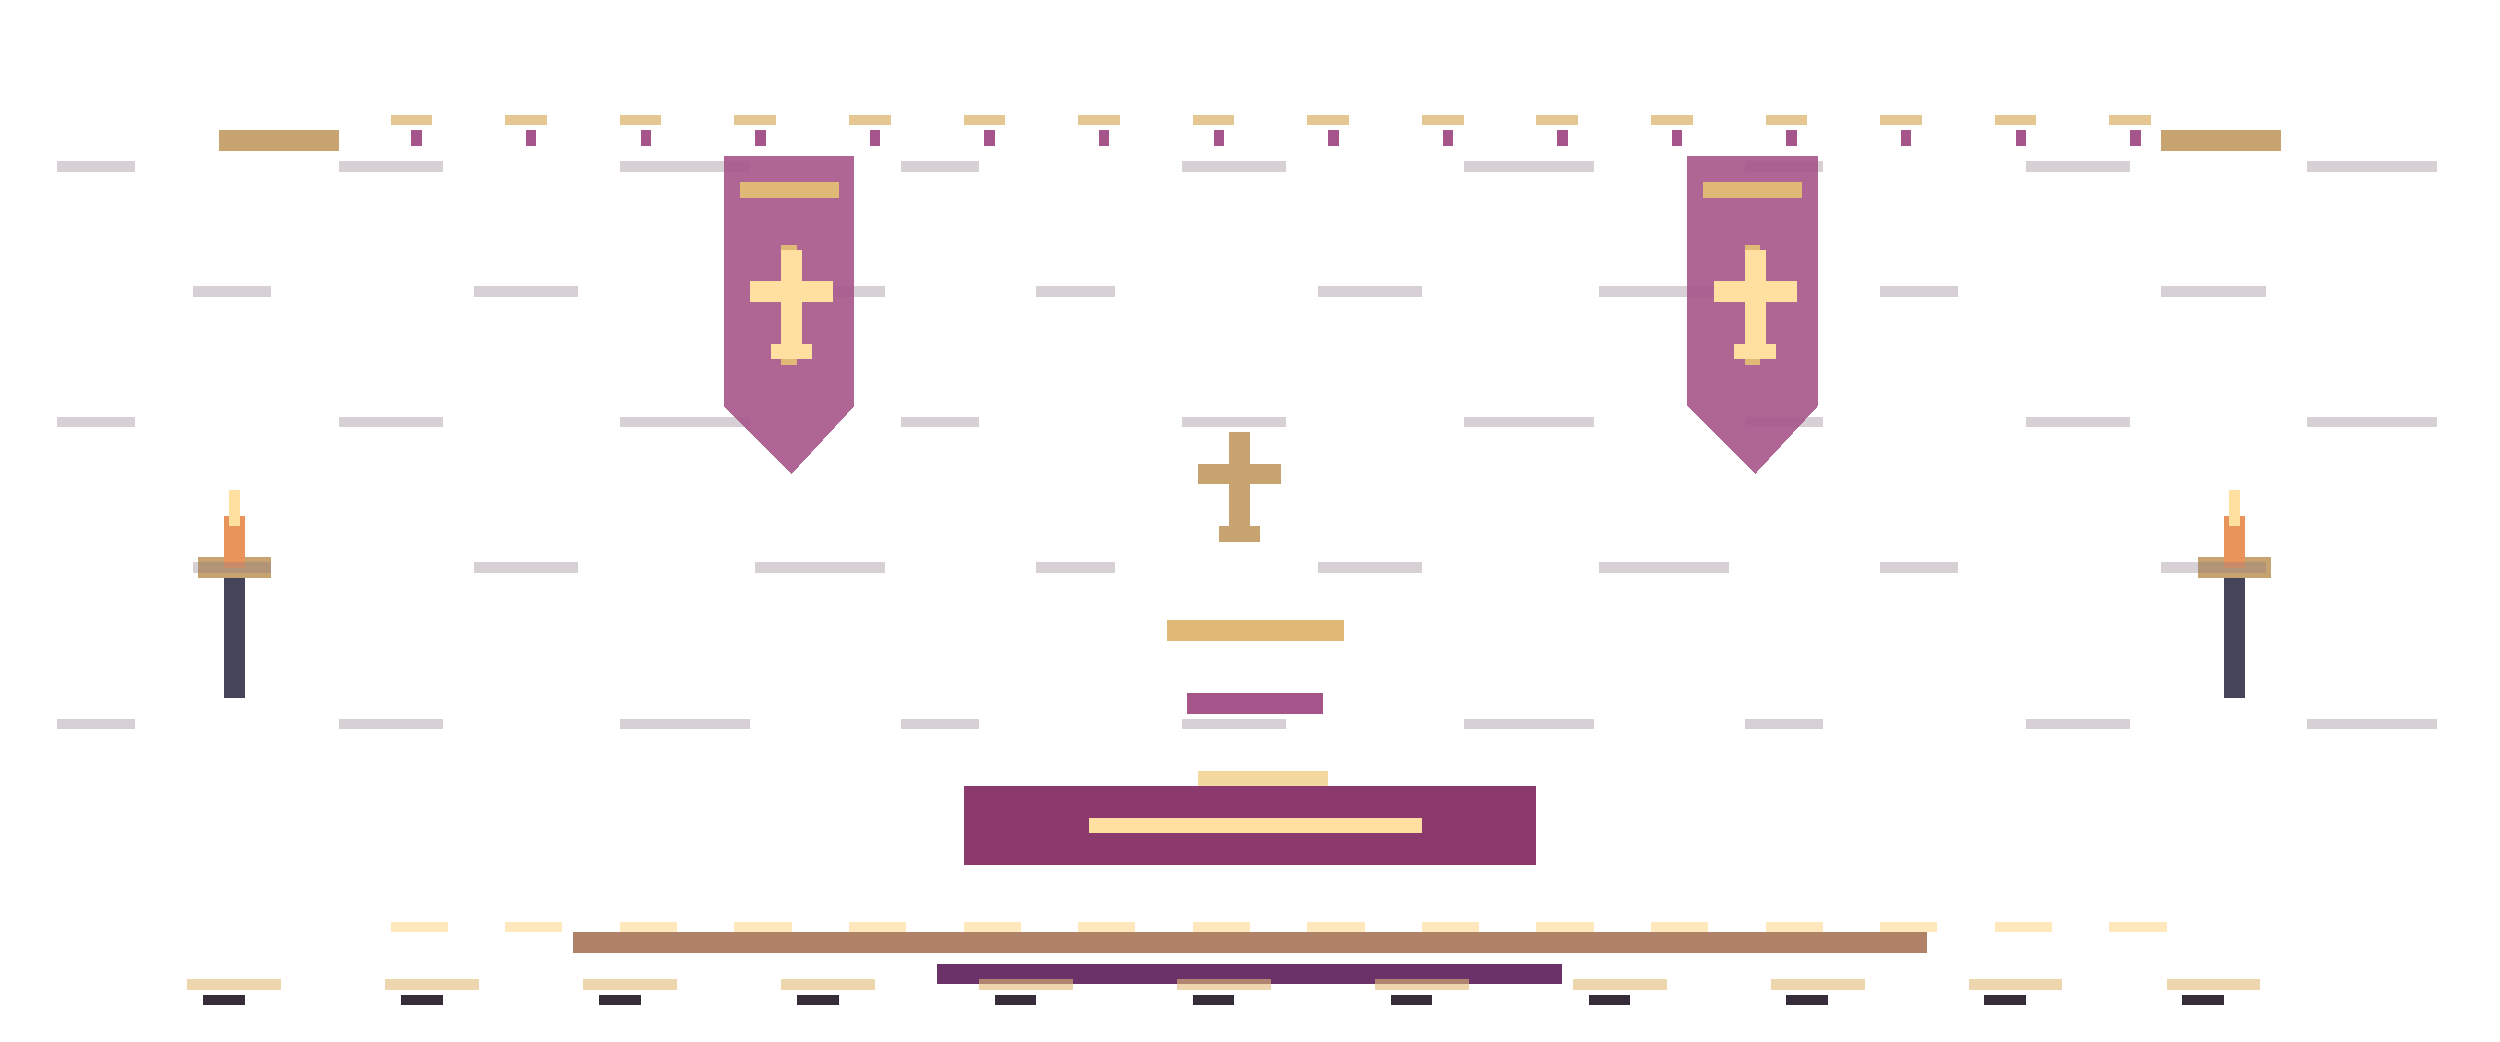
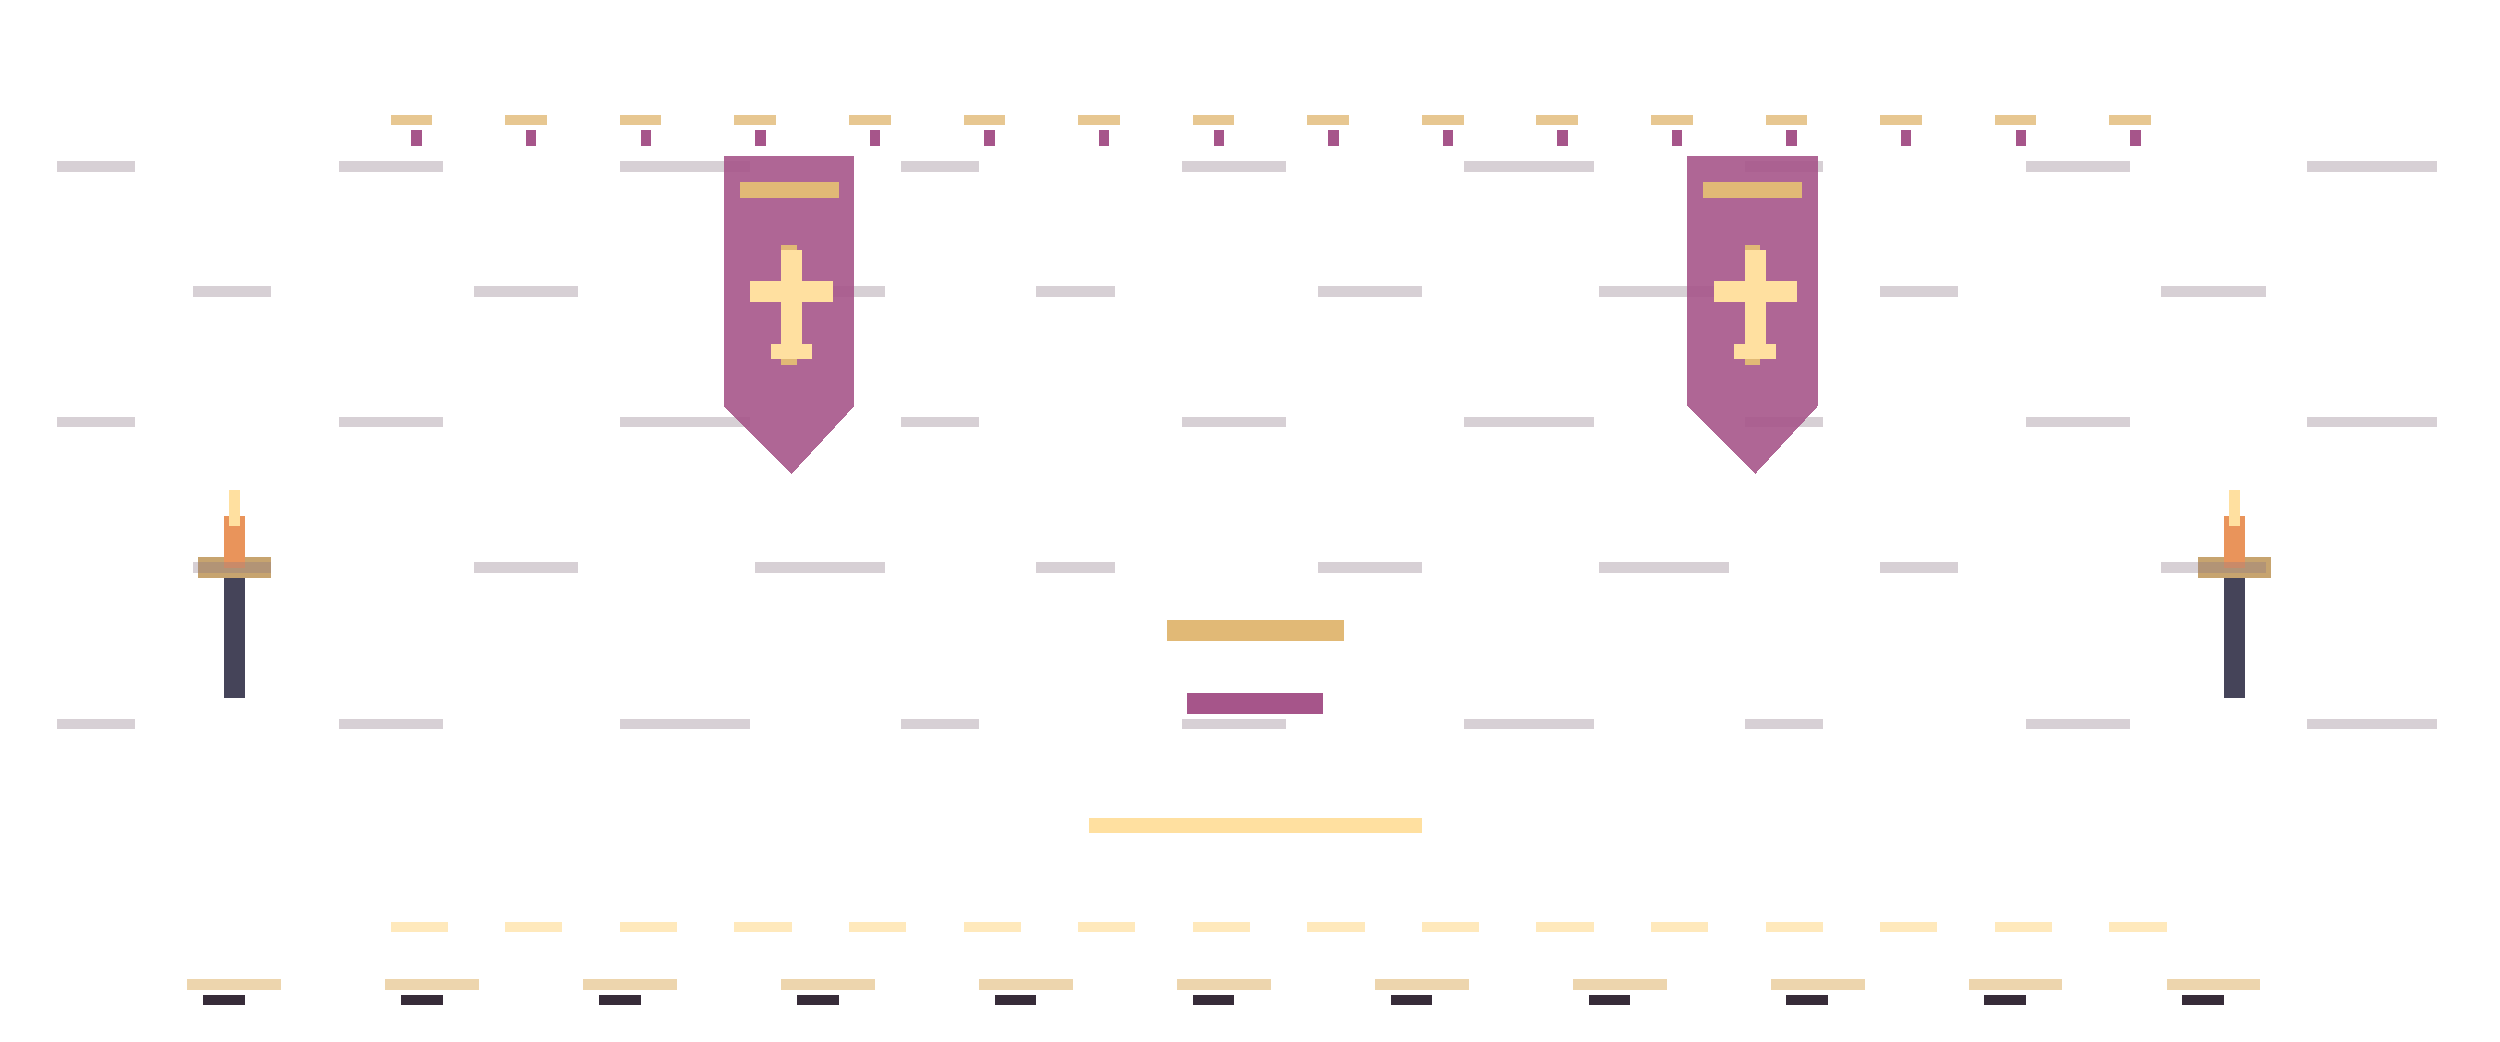
<svg xmlns="http://www.w3.org/2000/svg" viewBox="0 0 480 200" shape-rendering="crispEdges">
-   <path d="M42 25h23v4H42zM415 25h23v4h-23z" fill="#c7a46f" />
-   <rect x="110" y="179" width="260" height="4" fill="#b08267" />
-   <rect x="180" y="185" width="120" height="4" fill="#6b326a" />
-   <rect x="236" y="83" width="4" height="18" fill="#c7a46f" />
-   <rect x="230" y="89" width="16" height="4" fill="#c7a46f" />
-   <rect x="234" y="101" width="8" height="3" fill="#c7a46f" />
-   <rect x="185" y="151" width="110" height="15" fill="#8c396e" />
-   <rect x="230" y="148" width="25" height="3" fill="#f3d9a0" />
  <rect x="43" y="107" width="4" height="27" fill="#454459" />
  <rect x="38" y="107" width="14" height="4" fill="#c7a46f" />
  <rect x="43" y="99" width="4" height="10" fill="#e9945b" />
  <rect x="44" y="94" width="2" height="7" fill="#ffe0a0" />
  <rect x="427" y="107" width="4" height="27" fill="#454459" />
  <rect x="422" y="107" width="14" height="4" fill="#c7a46f" />
  <rect x="427" y="99" width="4" height="10" fill="#e9945b" />
  <rect x="428" y="94" width="2" height="7" fill="#ffe0a0" />
  <rect x="11" y="31" width="15" height="2" fill="#8b7583" opacity=".34" />
  <rect x="65" y="31" width="20" height="2" fill="#8b7583" opacity=".34" />
  <rect x="119" y="31" width="25" height="2" fill="#8b7583" opacity=".34" />
  <rect x="173" y="31" width="15" height="2" fill="#8b7583" opacity=".34" />
  <rect x="227" y="31" width="20" height="2" fill="#8b7583" opacity=".34" />
  <rect x="281" y="31" width="25" height="2" fill="#8b7583" opacity=".34" />
  <rect x="335" y="31" width="15" height="2" fill="#8b7583" opacity=".34" />
  <rect x="389" y="31" width="20" height="2" fill="#8b7583" opacity=".34" />
  <rect x="443" y="31" width="25" height="2" fill="#8b7583" opacity=".34" />
  <rect x="37" y="55" width="15" height="2" fill="#8b7583" opacity=".34" />
  <rect x="91" y="55" width="20" height="2" fill="#8b7583" opacity=".34" />
  <rect x="145" y="55" width="25" height="2" fill="#8b7583" opacity=".34" />
  <rect x="199" y="55" width="15" height="2" fill="#8b7583" opacity=".34" />
  <rect x="253" y="55" width="20" height="2" fill="#8b7583" opacity=".34" />
  <rect x="307" y="55" width="25" height="2" fill="#8b7583" opacity=".34" />
  <rect x="361" y="55" width="15" height="2" fill="#8b7583" opacity=".34" />
  <rect x="415" y="55" width="20" height="2" fill="#8b7583" opacity=".34" />
  <rect x="11" y="80" width="15" height="2" fill="#8b7583" opacity=".34" />
  <rect x="65" y="80" width="20" height="2" fill="#8b7583" opacity=".34" />
  <rect x="119" y="80" width="25" height="2" fill="#8b7583" opacity=".34" />
  <rect x="173" y="80" width="15" height="2" fill="#8b7583" opacity=".34" />
  <rect x="227" y="80" width="20" height="2" fill="#8b7583" opacity=".34" />
  <rect x="281" y="80" width="25" height="2" fill="#8b7583" opacity=".34" />
  <rect x="335" y="80" width="15" height="2" fill="#8b7583" opacity=".34" />
  <rect x="389" y="80" width="20" height="2" fill="#8b7583" opacity=".34" />
  <rect x="443" y="80" width="25" height="2" fill="#8b7583" opacity=".34" />
  <rect x="37" y="108" width="15" height="2" fill="#8b7583" opacity=".34" />
  <rect x="91" y="108" width="20" height="2" fill="#8b7583" opacity=".34" />
  <rect x="145" y="108" width="25" height="2" fill="#8b7583" opacity=".34" />
  <rect x="199" y="108" width="15" height="2" fill="#8b7583" opacity=".34" />
  <rect x="253" y="108" width="20" height="2" fill="#8b7583" opacity=".34" />
  <rect x="307" y="108" width="25" height="2" fill="#8b7583" opacity=".34" />
  <rect x="361" y="108" width="15" height="2" fill="#8b7583" opacity=".34" />
  <rect x="415" y="108" width="20" height="2" fill="#8b7583" opacity=".34" />
  <rect x="11" y="138" width="15" height="2" fill="#8b7583" opacity=".34" />
  <rect x="65" y="138" width="20" height="2" fill="#8b7583" opacity=".34" />
  <rect x="119" y="138" width="25" height="2" fill="#8b7583" opacity=".34" />
  <rect x="173" y="138" width="15" height="2" fill="#8b7583" opacity=".34" />
  <rect x="227" y="138" width="20" height="2" fill="#8b7583" opacity=".34" />
  <rect x="281" y="138" width="25" height="2" fill="#8b7583" opacity=".34" />
  <rect x="335" y="138" width="15" height="2" fill="#8b7583" opacity=".34" />
  <rect x="389" y="138" width="20" height="2" fill="#8b7583" opacity=".34" />
  <rect x="443" y="138" width="25" height="2" fill="#8b7583" opacity=".34" />
  <rect x="36" y="188" width="18" height="2" fill="#e1b976" opacity=".6" />
  <rect x="39" y="191" width="8" height="2" fill="#372c39" />
  <rect x="74" y="188" width="18" height="2" fill="#e1b976" opacity=".6" />
  <rect x="77" y="191" width="8" height="2" fill="#372c39" />
  <rect x="112" y="188" width="18" height="2" fill="#e1b976" opacity=".6" />
  <rect x="115" y="191" width="8" height="2" fill="#372c39" />
  <rect x="150" y="188" width="18" height="2" fill="#e1b976" opacity=".6" />
  <rect x="153" y="191" width="8" height="2" fill="#372c39" />
  <rect x="188" y="188" width="18" height="2" fill="#e1b976" opacity=".6" />
  <rect x="191" y="191" width="8" height="2" fill="#372c39" />
  <rect x="226" y="188" width="18" height="2" fill="#e1b976" opacity=".6" />
  <rect x="229" y="191" width="8" height="2" fill="#372c39" />
  <rect x="264" y="188" width="18" height="2" fill="#e1b976" opacity=".6" />
  <rect x="267" y="191" width="8" height="2" fill="#372c39" />
  <rect x="302" y="188" width="18" height="2" fill="#e1b976" opacity=".6" />
  <rect x="305" y="191" width="8" height="2" fill="#372c39" />
  <rect x="340" y="188" width="18" height="2" fill="#e1b976" opacity=".6" />
  <rect x="343" y="191" width="8" height="2" fill="#372c39" />
  <rect x="378" y="188" width="18" height="2" fill="#e1b976" opacity=".6" />
  <rect x="381" y="191" width="8" height="2" fill="#372c39" />
  <rect x="416" y="188" width="18" height="2" fill="#e1b976" opacity=".6" />
  <rect x="419" y="191" width="8" height="2" fill="#372c39" />
  <path d="M139 30h25v48l-12 13-13-13z" fill="#a6558a" opacity=".9" />
  <rect x="142" y="35" width="19" height="3" fill="#e1b976" />
  <rect x="150" y="47" width="3" height="23" fill="#e1b976" />
  <rect x="150" y="48" width="4" height="18" fill="#ffe0a0" />
  <rect x="144" y="54" width="16" height="4" fill="#ffe0a0" />
  <rect x="148" y="66" width="8" height="3" fill="#ffe0a0" />
  <path d="M324 30h25v48l-12 13-13-13z" fill="#a6558a" opacity=".9" />
  <rect x="327" y="35" width="19" height="3" fill="#e1b976" />
  <rect x="335" y="47" width="3" height="23" fill="#e1b976" />
  <rect x="335" y="48" width="4" height="18" fill="#ffe0a0" />
  <rect x="329" y="54" width="16" height="4" fill="#ffe0a0" />
  <rect x="333" y="66" width="8" height="3" fill="#ffe0a0" />
  <rect x="224" y="119" width="34" height="4" fill="#e1b976" />
  <rect x="209" y="157" width="64" height="3" fill="#ffe0a0" />
  <rect x="228" y="133" width="26" height="4" fill="#a6558a" />
  <rect x="75" y="22" width="8" height="2" fill="#e1b976" opacity=".8" />
  <rect x="79" y="25" width="2" height="3" fill="#a6558a" />
  <rect x="75" y="177" width="11" height="2" fill="#ffe0a0" opacity=".7" />
  <rect x="97" y="22" width="8" height="2" fill="#e1b976" opacity=".8" />
  <rect x="101" y="25" width="2" height="3" fill="#a6558a" />
  <rect x="97" y="177" width="11" height="2" fill="#ffe0a0" opacity=".7" />
  <rect x="119" y="22" width="8" height="2" fill="#e1b976" opacity=".8" />
  <rect x="123" y="25" width="2" height="3" fill="#a6558a" />
  <rect x="119" y="177" width="11" height="2" fill="#ffe0a0" opacity=".7" />
  <rect x="141" y="22" width="8" height="2" fill="#e1b976" opacity=".8" />
  <rect x="145" y="25" width="2" height="3" fill="#a6558a" />
  <rect x="141" y="177" width="11" height="2" fill="#ffe0a0" opacity=".7" />
  <rect x="163" y="22" width="8" height="2" fill="#e1b976" opacity=".8" />
  <rect x="167" y="25" width="2" height="3" fill="#a6558a" />
  <rect x="163" y="177" width="11" height="2" fill="#ffe0a0" opacity=".7" />
  <rect x="185" y="22" width="8" height="2" fill="#e1b976" opacity=".8" />
  <rect x="189" y="25" width="2" height="3" fill="#a6558a" />
  <rect x="185" y="177" width="11" height="2" fill="#ffe0a0" opacity=".7" />
  <rect x="207" y="22" width="8" height="2" fill="#e1b976" opacity=".8" />
  <rect x="211" y="25" width="2" height="3" fill="#a6558a" />
  <rect x="207" y="177" width="11" height="2" fill="#ffe0a0" opacity=".7" />
  <rect x="229" y="22" width="8" height="2" fill="#e1b976" opacity=".8" />
  <rect x="233" y="25" width="2" height="3" fill="#a6558a" />
  <rect x="229" y="177" width="11" height="2" fill="#ffe0a0" opacity=".7" />
  <rect x="251" y="22" width="8" height="2" fill="#e1b976" opacity=".8" />
  <rect x="255" y="25" width="2" height="3" fill="#a6558a" />
  <rect x="251" y="177" width="11" height="2" fill="#ffe0a0" opacity=".7" />
  <rect x="273" y="22" width="8" height="2" fill="#e1b976" opacity=".8" />
  <rect x="277" y="25" width="2" height="3" fill="#a6558a" />
  <rect x="273" y="177" width="11" height="2" fill="#ffe0a0" opacity=".7" />
  <rect x="295" y="22" width="8" height="2" fill="#e1b976" opacity=".8" />
  <rect x="299" y="25" width="2" height="3" fill="#a6558a" />
  <rect x="295" y="177" width="11" height="2" fill="#ffe0a0" opacity=".7" />
  <rect x="317" y="22" width="8" height="2" fill="#e1b976" opacity=".8" />
  <rect x="321" y="25" width="2" height="3" fill="#a6558a" />
  <rect x="317" y="177" width="11" height="2" fill="#ffe0a0" opacity=".7" />
  <rect x="339" y="22" width="8" height="2" fill="#e1b976" opacity=".8" />
  <rect x="343" y="25" width="2" height="3" fill="#a6558a" />
  <rect x="339" y="177" width="11" height="2" fill="#ffe0a0" opacity=".7" />
  <rect x="361" y="22" width="8" height="2" fill="#e1b976" opacity=".8" />
  <rect x="365" y="25" width="2" height="3" fill="#a6558a" />
  <rect x="361" y="177" width="11" height="2" fill="#ffe0a0" opacity=".7" />
  <rect x="383" y="22" width="8" height="2" fill="#e1b976" opacity=".8" />
  <rect x="387" y="25" width="2" height="3" fill="#a6558a" />
  <rect x="383" y="177" width="11" height="2" fill="#ffe0a0" opacity=".7" />
  <rect x="405" y="22" width="8" height="2" fill="#e1b976" opacity=".8" />
  <rect x="409" y="25" width="2" height="3" fill="#a6558a" />
  <rect x="405" y="177" width="11" height="2" fill="#ffe0a0" opacity=".7" />
</svg>
